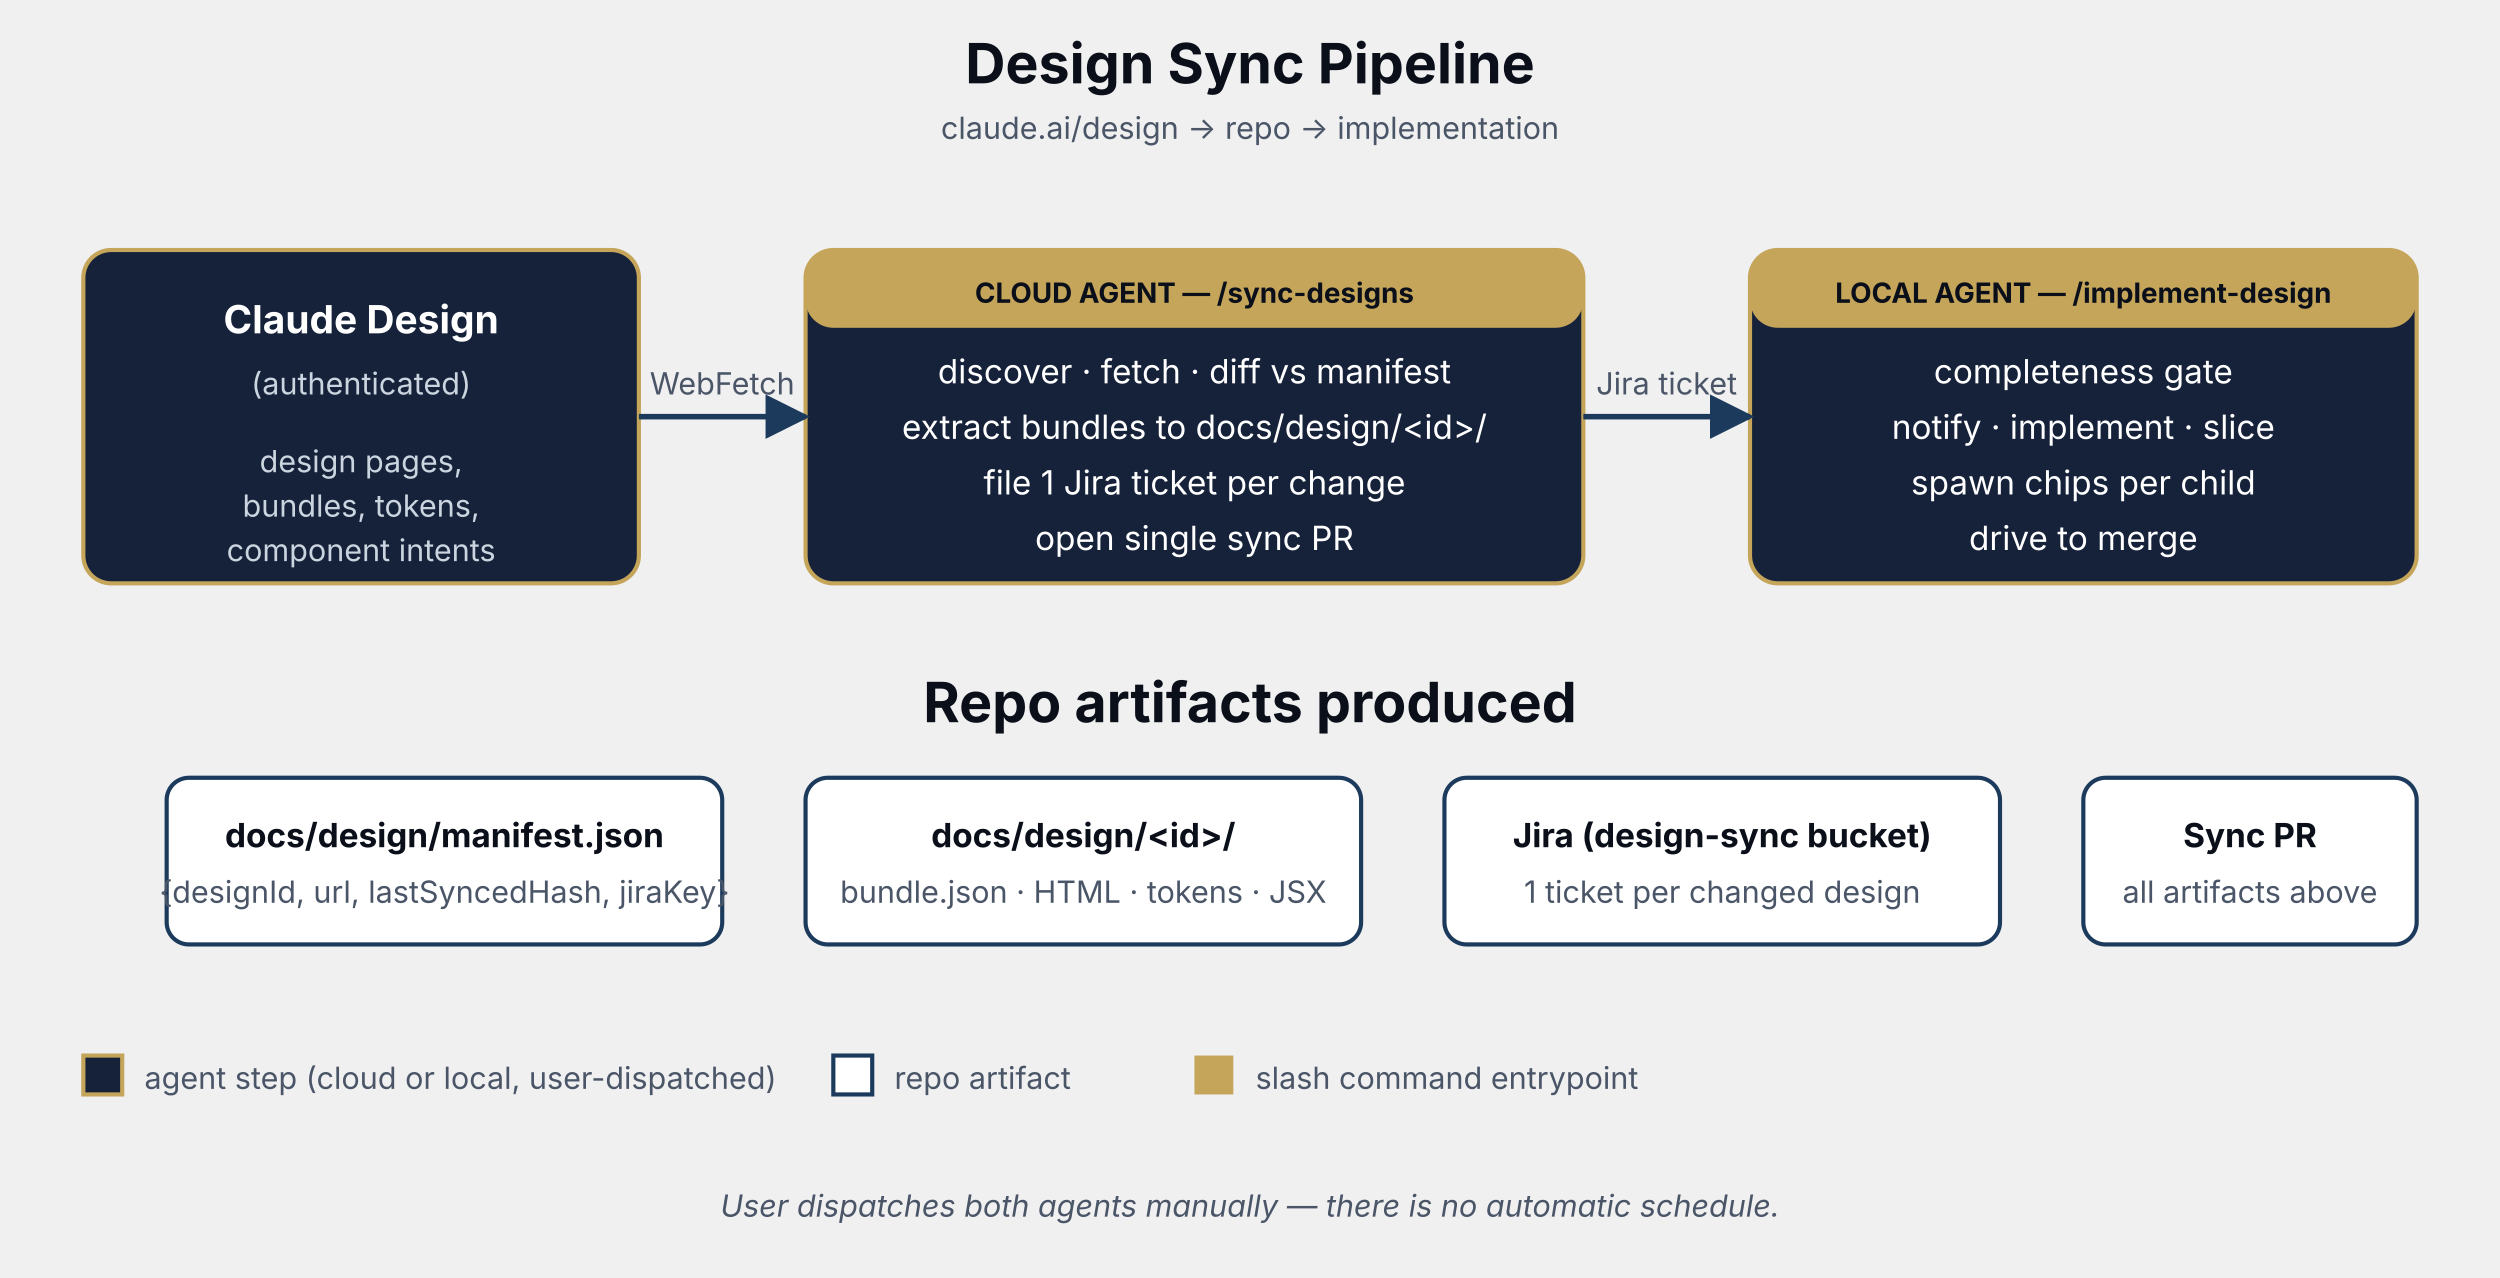
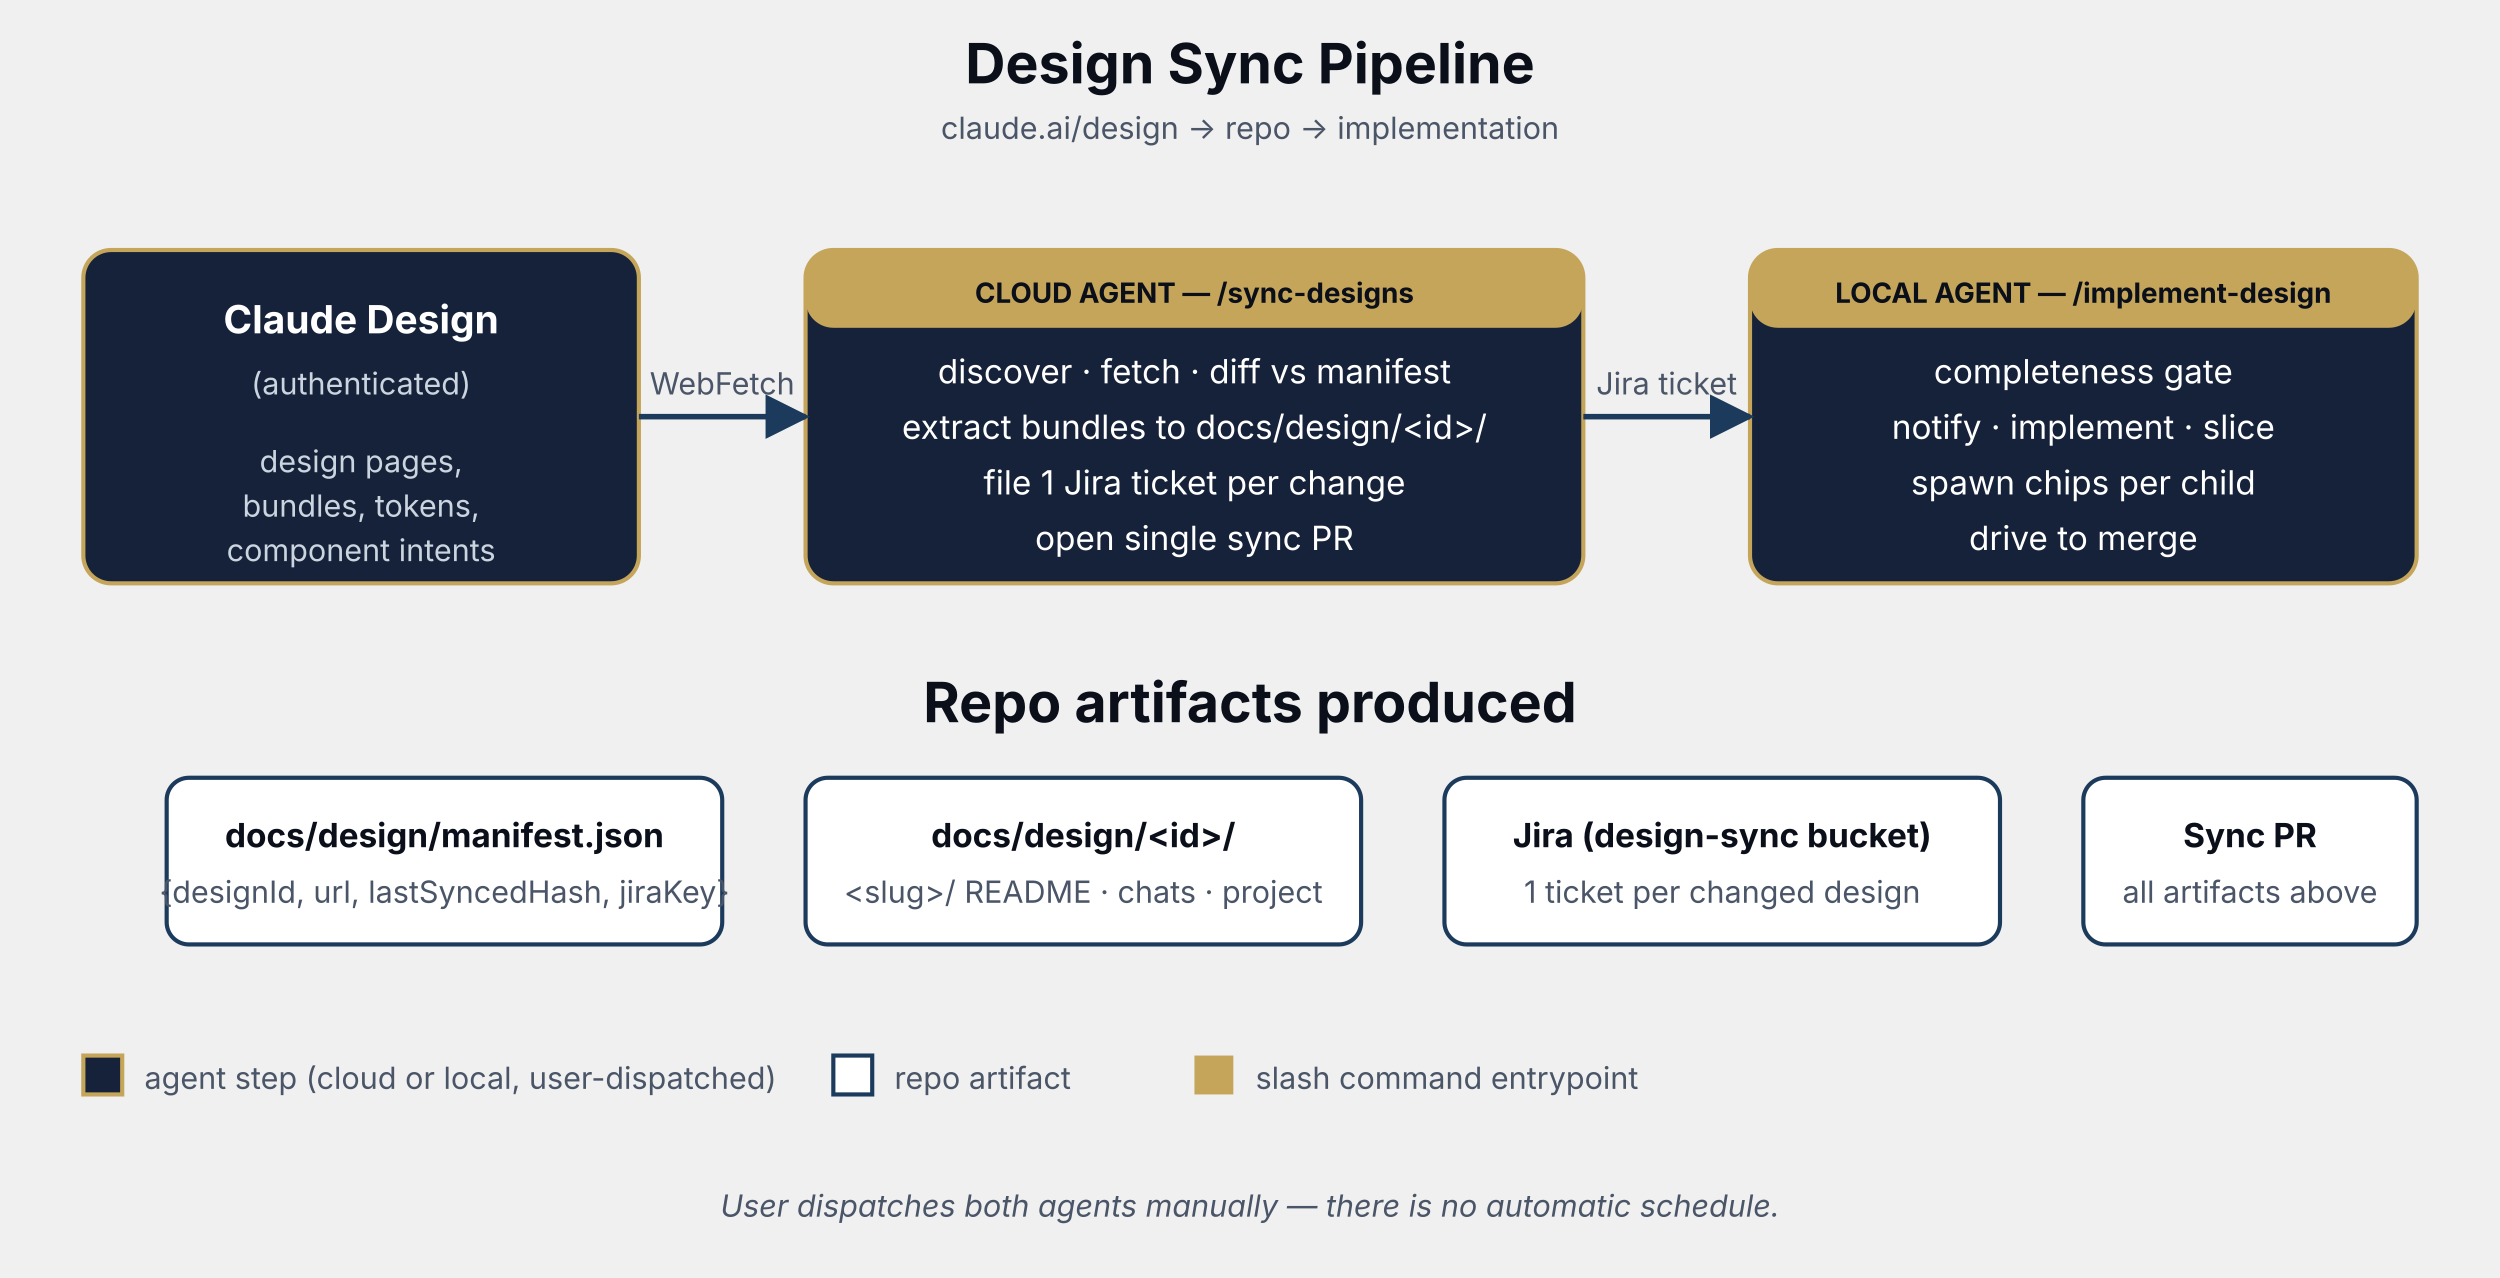
<svg xmlns="http://www.w3.org/2000/svg" viewBox="0 0 900 460" font-family="system-ui, -apple-system, Segoe UI, sans-serif">
  <defs>
    <marker id="arrow" viewBox="0 0 10 10" refX="9" refY="5" markerWidth="8" markerHeight="8" orient="auto-start-reverse">
      <path d="M0,0 L10,5 L0,10 z" fill="#1B3A5C" />
    </marker>
    <style>
      .title { font-size: 20px; font-weight: 700; fill: #0A0F1A; }
      .phase { font-size: 14px; font-weight: 700; fill: #ffffff; }
      .label { font-size: 12px; fill: #0A0F1A; }
      .sub { font-size: 11px; fill: #4a5568; }
      .arrow { stroke: #1B3A5C; stroke-width: 2; fill: none; }
      .box { fill: #16223A; stroke: #C5A55A; stroke-width: 1.5; }
      .artifact { fill: #ffffff; stroke: #1B3A5C; stroke-width: 1.5; }
      .pill { fill: #C5A55A; }
      .pillText { font-size: 10px; font-weight: 700; fill: #0A0F1A; }
    </style>
  </defs>
  <text x="450" y="30" text-anchor="middle" class="title">Design Sync Pipeline</text>
  <text x="450" y="50" text-anchor="middle" class="sub">claude.ai/design → repo → implementation</text>
  <rect x="30" y="90" width="200" height="120" rx="10" class="box" />
  <text x="130" y="120" text-anchor="middle" class="phase">Claude Design</text>
  <text x="130" y="142" text-anchor="middle" fill="#cbd5e0" font-size="11">(authenticated)</text>
  <text x="130" y="170" text-anchor="middle" fill="#cbd5e0" font-size="11">design pages,</text>
  <text x="130" y="186" text-anchor="middle" fill="#cbd5e0" font-size="11">bundles, tokens,</text>
  <text x="130" y="202" text-anchor="middle" fill="#cbd5e0" font-size="11">component intents</text>
  <rect x="290" y="90" width="280" height="120" rx="10" class="box" />
  <rect x="290" y="90" width="280" height="28" rx="10" class="pill" />
  <text x="430" y="109" text-anchor="middle" class="pillText">CLOUD AGENT — /sync-designs</text>
  <text x="430" y="138" text-anchor="middle" fill="#ffffff" font-size="12">discover · fetch · diff vs manifest</text>
  <text x="430" y="158" text-anchor="middle" fill="#ffffff" font-size="12">extract bundles to docs/design/&lt;id&gt;/</text>
  <text x="430" y="178" text-anchor="middle" fill="#ffffff" font-size="12">file 1 Jira ticket per change</text>
  <text x="430" y="198" text-anchor="middle" fill="#ffffff" font-size="12">open single sync PR</text>
  <rect x="630" y="90" width="240" height="120" rx="10" class="box" />
  <rect x="630" y="90" width="240" height="28" rx="10" class="pill" />
  <text x="750" y="109" text-anchor="middle" class="pillText">LOCAL AGENT — /implement-design</text>
  <text x="750" y="138" text-anchor="middle" fill="#ffffff" font-size="12">completeness gate</text>
  <text x="750" y="158" text-anchor="middle" fill="#ffffff" font-size="12">notify · implement · slice</text>
  <text x="750" y="178" text-anchor="middle" fill="#ffffff" font-size="12">spawn chips per child</text>
  <text x="750" y="198" text-anchor="middle" fill="#ffffff" font-size="12">drive to merge</text>
  <path d="M 230 150 L 290 150" class="arrow" marker-end="url(#arrow)" />
  <text x="260" y="142" text-anchor="middle" class="sub">WebFetch</text>
  <path d="M 570 150 L 630 150" class="arrow" marker-end="url(#arrow)" />
  <text x="600" y="142" text-anchor="middle" class="sub">Jira ticket</text>
  <text x="450" y="260" text-anchor="middle" class="title" font-size="14">Repo artifacts produced</text>
  <rect x="60" y="280" width="200" height="60" rx="8" class="artifact" />
  <text x="160" y="305" text-anchor="middle" class="label" font-weight="700">docs/design/manifest.json</text>
  <text x="160" y="325" text-anchor="middle" class="sub">{designId, url, lastSyncedHash, jiraKey}</text>
  <rect x="290" y="280" width="200" height="60" rx="8" class="artifact" />
  <text x="390" y="305" text-anchor="middle" class="label" font-weight="700">docs/design/&lt;id&gt;/</text>
-   <text x="390" y="325" text-anchor="middle" class="sub">bundle.json · HTML · tokens · JSX</text>
+   <text x="390" y="325" text-anchor="middle" class="sub">&lt;slug&gt;/ README · chats · project</text>
  <rect x="520" y="280" width="200" height="60" rx="8" class="artifact" />
  <text x="620" y="305" text-anchor="middle" class="label" font-weight="700">Jira (design-sync bucket)</text>
  <text x="620" y="325" text-anchor="middle" class="sub">1 ticket per changed design</text>
  <rect x="750" y="280" width="120" height="60" rx="8" class="artifact" />
  <text x="810" y="305" text-anchor="middle" class="label" font-weight="700">Sync PR</text>
  <text x="810" y="325" text-anchor="middle" class="sub">all artifacts above</text>
  <rect x="30" y="380" width="14" height="14" class="box" />
  <text x="52" y="392" class="sub">agent step (cloud or local, user-dispatched)</text>
  <rect x="300" y="380" width="14" height="14" class="artifact" />
  <text x="322" y="392" class="sub">repo artifact</text>
  <rect x="430" y="380" width="14" height="14" class="pill" />
  <text x="452" y="392" class="sub">slash command entrypoint</text>
  <text x="450" y="438" text-anchor="middle" class="sub" font-style="italic">User dispatches both agents manually — there is no automatic schedule.</text>
</svg>
